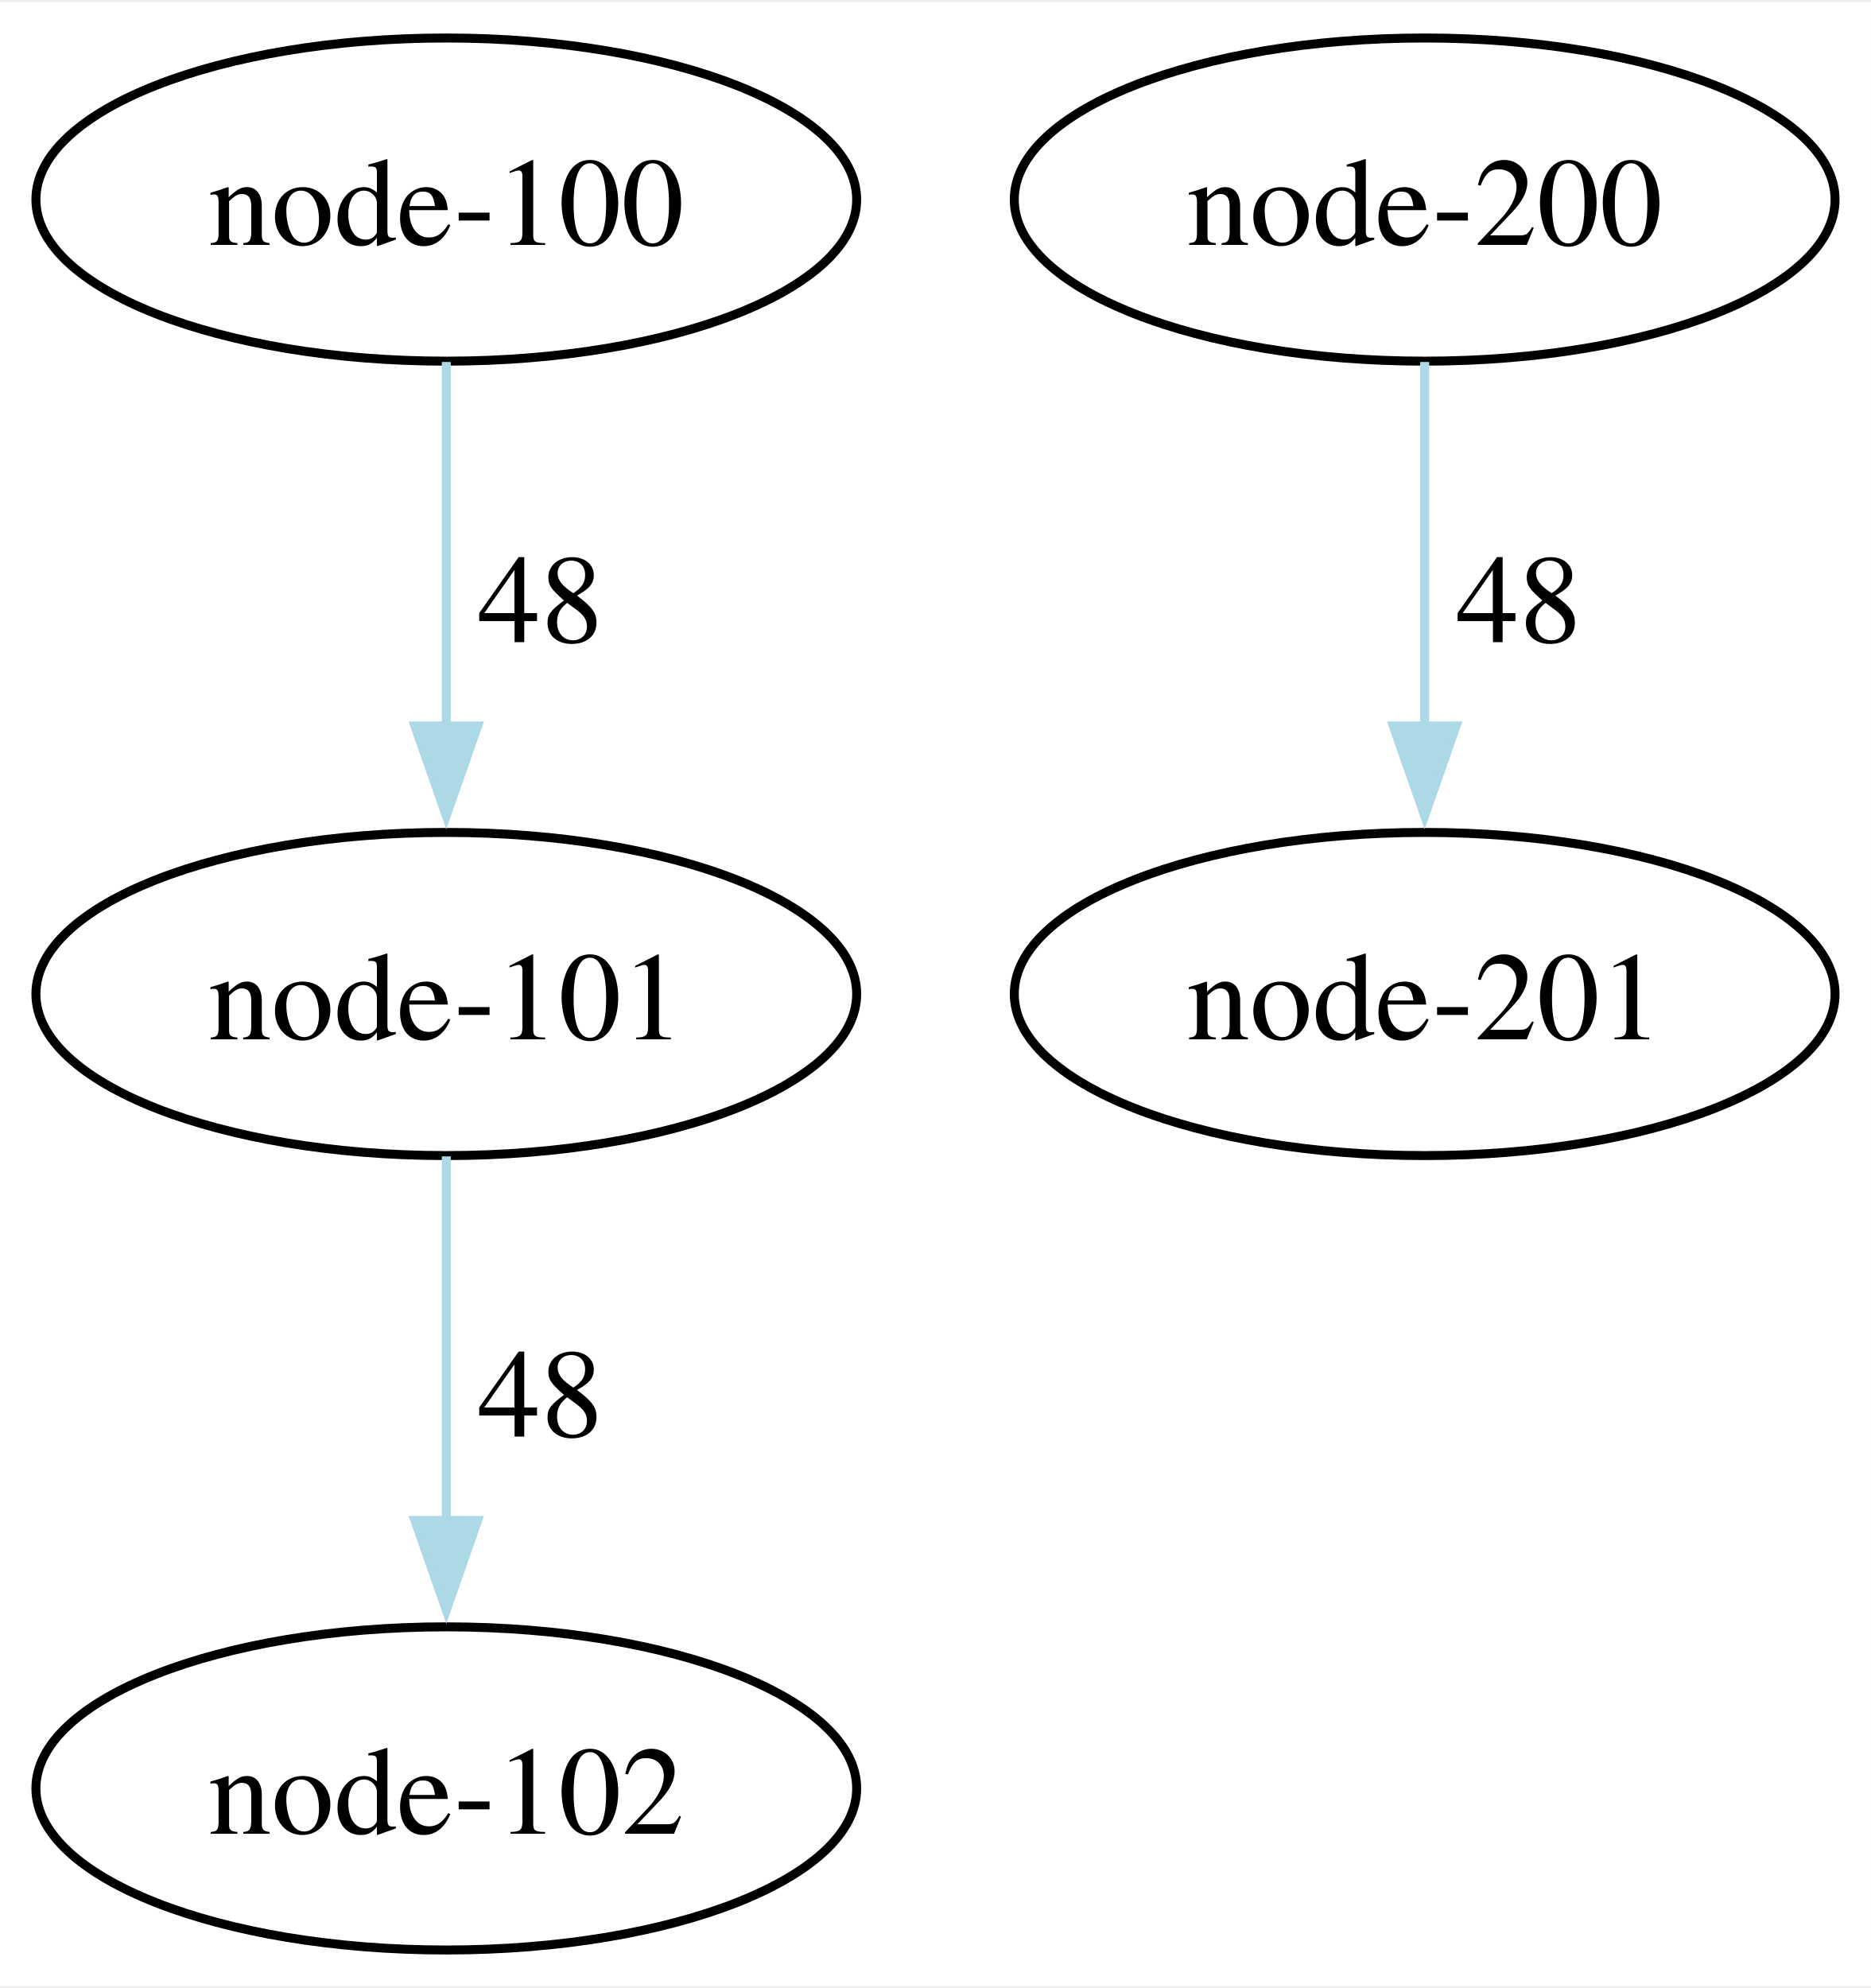
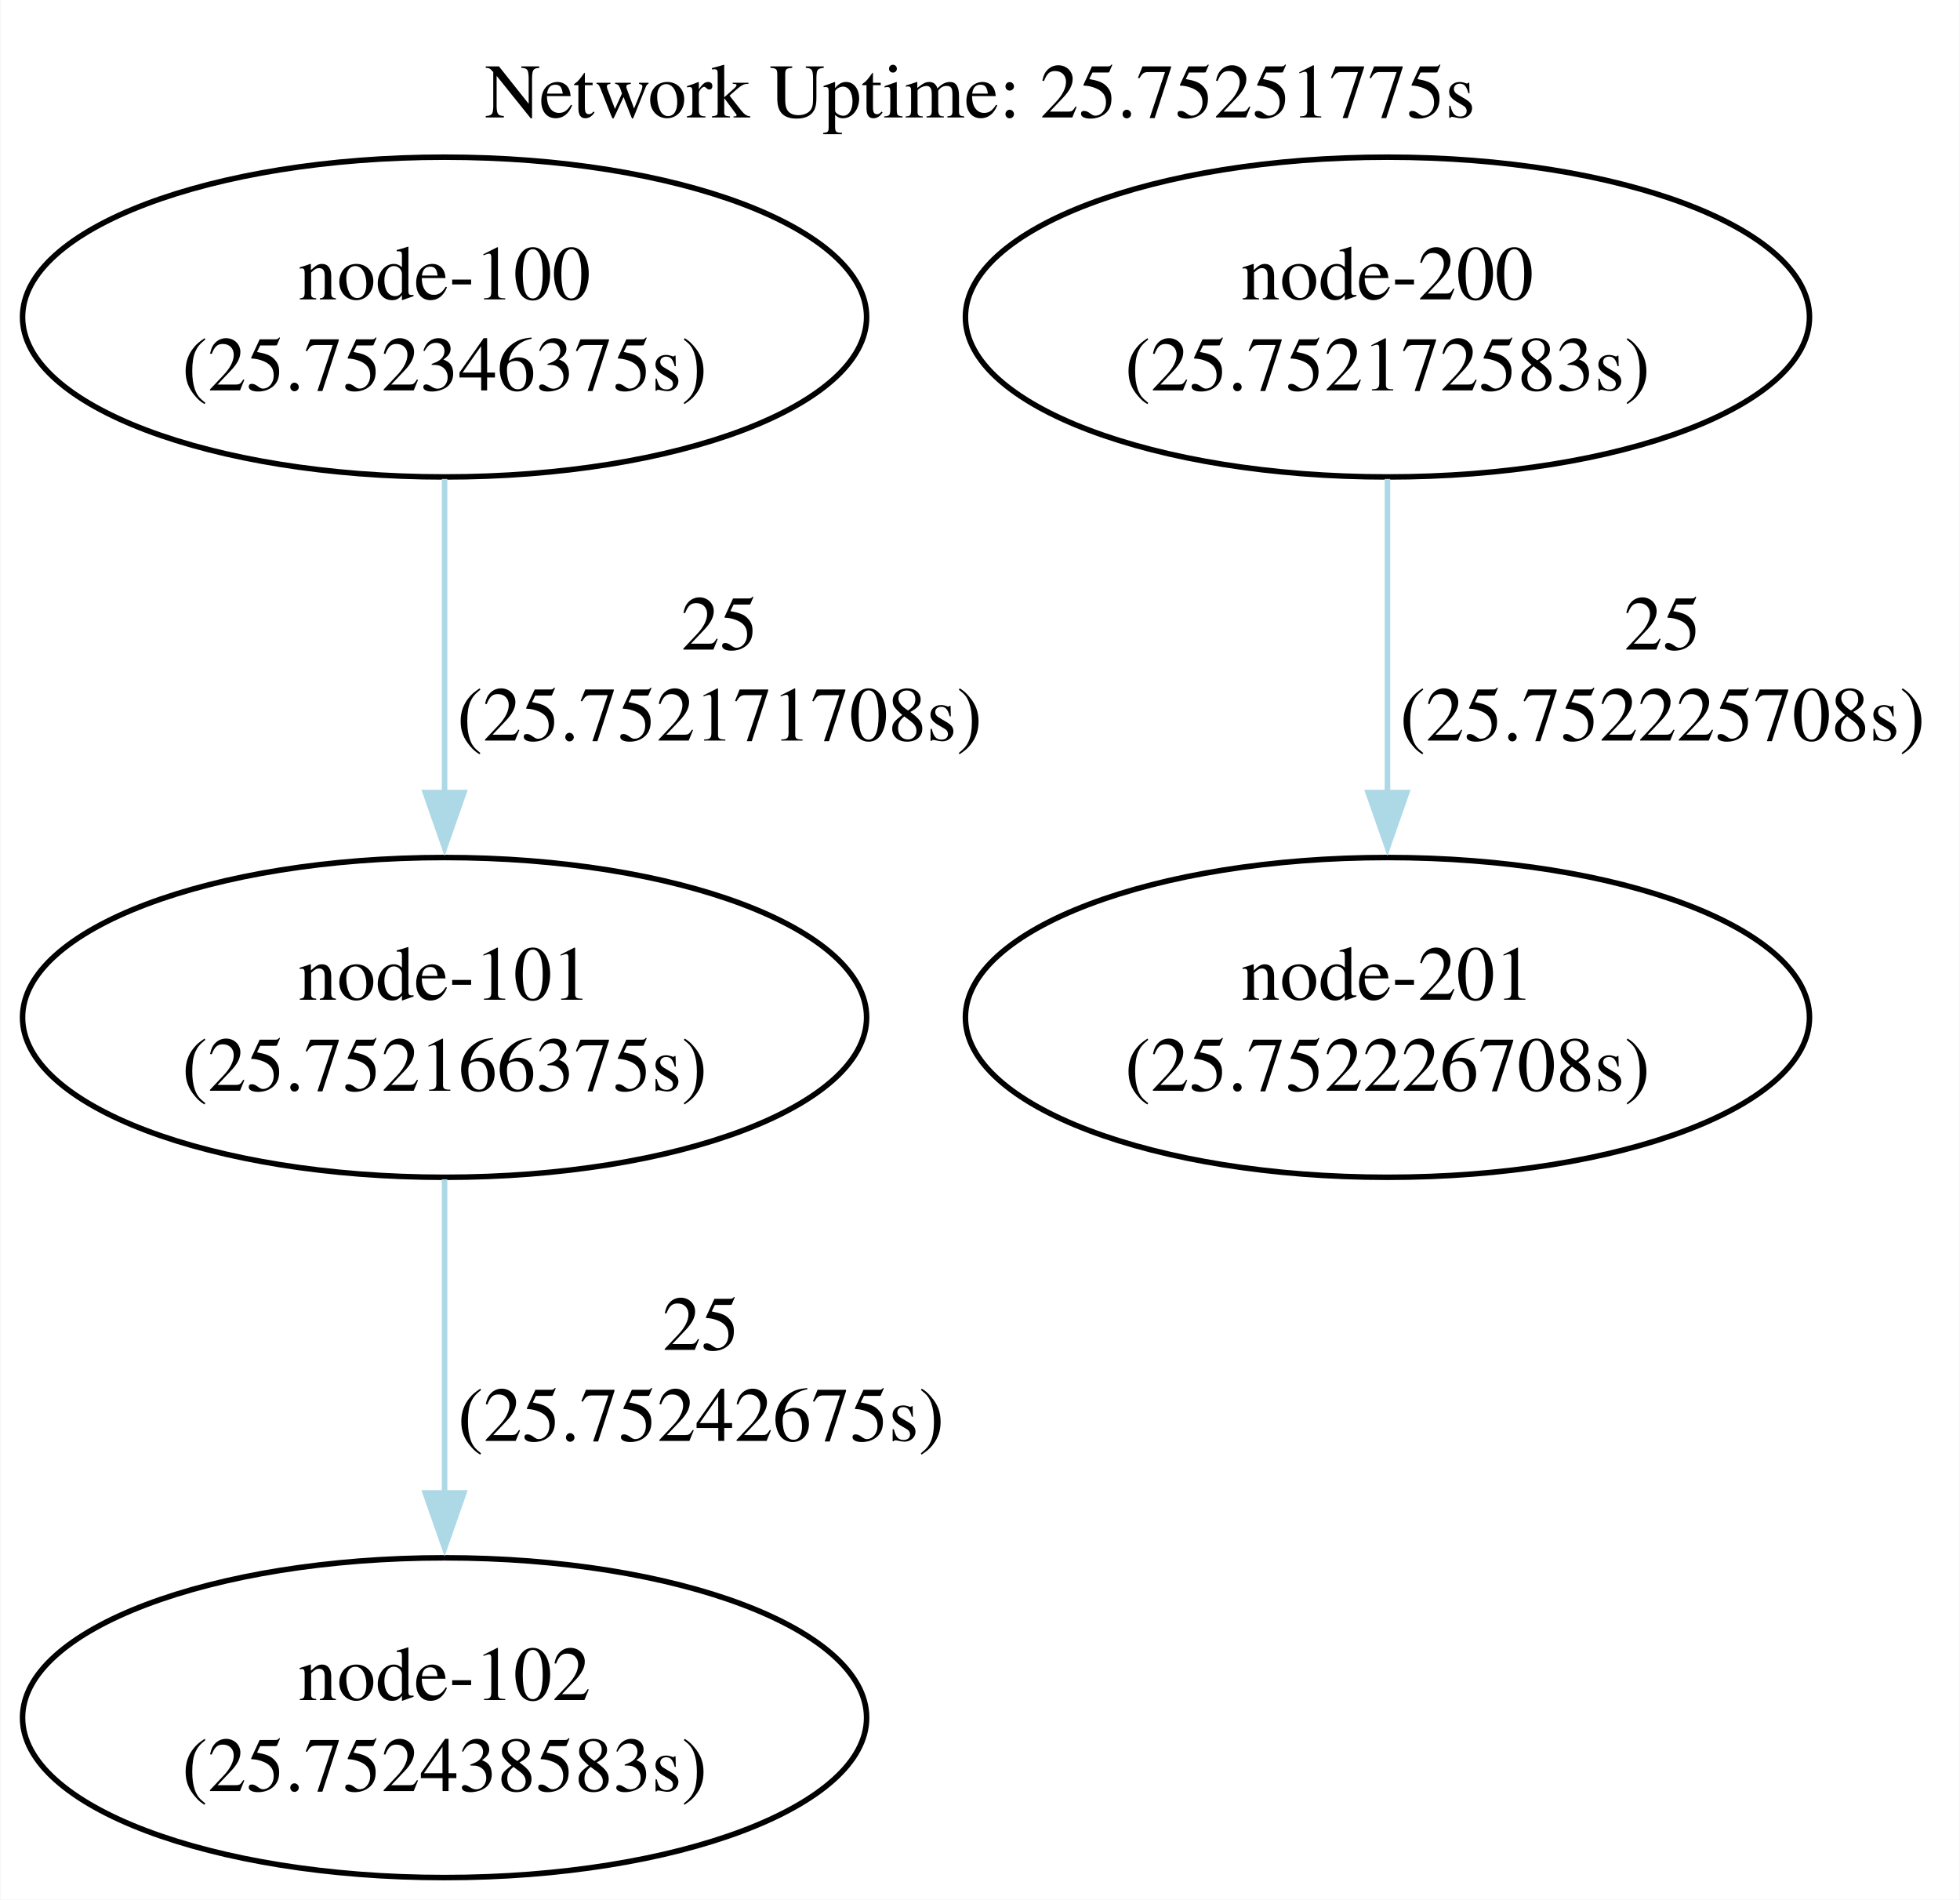
- <svg xmlns="http://www.w3.org/2000/svg" width="208pt" height="221pt" viewBox="0.00 0.00 208.44 221.00">
-   <g id="graph0" class="graph" transform="scale(1 1) rotate(0) translate(4 217)">
-     <polygon fill="white" stroke="none" points="-4,4 -4,-217 204.44,-217 204.44,4 -4,4" />
+ <svg xmlns="http://www.w3.org/2000/svg" width="355pt" height="344pt" viewBox="0.00 0.00 355.29 344.45">
+   <g id="graph0" class="graph" transform="scale(1 1) rotate(0) translate(4 340.45)">
+     <polygon fill="white" stroke="none" points="-4,4 -4,-340.45 351.29,-340.45 351.29,4 -4,4" />
+     <text text-anchor="middle" x="173.65" y="-319.15" font-family="Times,serif" font-size="14.00">Network Uptime: 25.75251775s</text>
    <g id="node1" class="node">
-       <ellipse fill="none" stroke="black" cx="45.72" cy="-195" rx="45.72" ry="18" />
-       <text text-anchor="middle" x="45.72" y="-189.95" font-family="Times,serif" font-size="14.00">node-100</text>
+       <ellipse fill="none" stroke="black" cx="76.54" cy="-282.96" rx="76.54" ry="28.99" />
+       <text text-anchor="middle" x="76.54" y="-286.16" font-family="Times,serif" font-size="14.00">node-100</text>
+       <text text-anchor="middle" x="76.54" y="-269.66" font-family="Times,serif" font-size="14.00">(25.752346375s)</text>
    </g>
    <g id="node2" class="node">
-       <ellipse fill="none" stroke="black" cx="45.72" cy="-106.5" rx="45.72" ry="18" />
-       <text text-anchor="middle" x="45.72" y="-101.45" font-family="Times,serif" font-size="14.00">node-101</text>
+       <ellipse fill="none" stroke="black" cx="76.54" cy="-155.97" rx="76.54" ry="28.99" />
+       <text text-anchor="middle" x="76.54" y="-159.17" font-family="Times,serif" font-size="14.00">node-101</text>
+       <text text-anchor="middle" x="76.54" y="-142.67" font-family="Times,serif" font-size="14.00">(25.752166375s)</text>
+     </g>
+     <g id="edge3" class="edge">
+       <path fill="none" stroke="lightblue" d="M76.54,-253.6C76.54,-236.74 76.54,-215.1 76.54,-196.57" />
+       <polygon fill="lightblue" stroke="lightblue" points="80.04,-196.74 76.54,-186.74 73.04,-196.74 80.04,-196.74" />
+       <text text-anchor="middle" x="126.42" y="-222.67" font-family="Times,serif" font-size="14.00">25</text>
+       <text text-anchor="middle" x="126.42" y="-206.17" font-family="Times,serif" font-size="14.00">  (25.752171708s)</text>
+     </g>
+     <g id="node3" class="node">
+       <ellipse fill="none" stroke="black" cx="76.54" cy="-28.99" rx="76.54" ry="28.99" />
+       <text text-anchor="middle" x="76.54" y="-32.19" font-family="Times,serif" font-size="14.00">node-102</text>
+       <text text-anchor="middle" x="76.54" y="-15.69" font-family="Times,serif" font-size="14.00">(25.752438583s)</text>
    </g>
    <g id="edge1" class="edge">
-       <path fill="none" stroke="lightblue" d="M45.72,-176.91C45.72,-165.26 45.72,-149.55 45.72,-136.02" />
-       <polygon fill="lightblue" stroke="lightblue" points="49.22,-136.36 45.72,-126.36 42.22,-136.36 49.22,-136.36" />
-       <text text-anchor="middle" x="56.22" y="-145.7" font-family="Times,serif" font-size="14.00">  48</text>
+       <path fill="none" stroke="lightblue" d="M76.54,-126.61C76.54,-109.75 76.54,-88.12 76.54,-69.59" />
+       <polygon fill="lightblue" stroke="lightblue" points="80.04,-69.75 76.54,-59.75 73.04,-69.75 80.04,-69.75" />
+       <text text-anchor="middle" x="123.04" y="-95.68" font-family="Times,serif" font-size="14.00">25</text>
+       <text text-anchor="middle" x="123.04" y="-79.18" font-family="Times,serif" font-size="14.00">  (25.75242675s)</text>
    </g>
-     <g id="node3" class="node">
-       <ellipse fill="none" stroke="black" cx="45.72" cy="-18" rx="45.72" ry="18" />
-       <text text-anchor="middle" x="45.72" y="-12.95" font-family="Times,serif" font-size="14.00">node-102</text>
+     <g id="node4" class="node">
+       <ellipse fill="none" stroke="black" cx="247.54" cy="-282.96" rx="76.54" ry="28.99" />
+       <text text-anchor="middle" x="247.54" y="-286.16" font-family="Times,serif" font-size="14.00">node-200</text>
+       <text text-anchor="middle" x="247.54" y="-269.66" font-family="Times,serif" font-size="14.00">(25.752172583s)</text>
+     </g>
+     <g id="node5" class="node">
+       <ellipse fill="none" stroke="black" cx="247.54" cy="-155.97" rx="76.54" ry="28.99" />
+       <text text-anchor="middle" x="247.54" y="-159.17" font-family="Times,serif" font-size="14.00">node-201</text>
+       <text text-anchor="middle" x="247.54" y="-142.67" font-family="Times,serif" font-size="14.00">(25.752226708s)</text>
    </g>
    <g id="edge2" class="edge">
-       <path fill="none" stroke="lightblue" d="M45.72,-88.41C45.72,-76.76 45.72,-61.05 45.72,-47.52" />
-       <polygon fill="lightblue" stroke="lightblue" points="49.22,-47.86 45.72,-37.86 42.22,-47.86 49.22,-47.86" />
-       <text text-anchor="middle" x="56.22" y="-57.2" font-family="Times,serif" font-size="14.00">  48</text>
-     </g>
-     <g id="node4" class="node">
-       <ellipse fill="none" stroke="black" cx="154.72" cy="-195" rx="45.72" ry="18" />
-       <text text-anchor="middle" x="154.72" y="-189.95" font-family="Times,serif" font-size="14.00">node-200</text>
-     </g>
-     <g id="node5" class="node">
-       <ellipse fill="none" stroke="black" cx="154.72" cy="-106.5" rx="45.72" ry="18" />
-       <text text-anchor="middle" x="154.72" y="-101.45" font-family="Times,serif" font-size="14.00">node-201</text>
-     </g>
-     <g id="edge3" class="edge">
-       <path fill="none" stroke="lightblue" d="M154.72,-176.91C154.72,-165.26 154.72,-149.55 154.72,-136.02" />
-       <polygon fill="lightblue" stroke="lightblue" points="158.22,-136.36 154.72,-126.36 151.22,-136.36 158.22,-136.36" />
-       <text text-anchor="middle" x="165.22" y="-145.7" font-family="Times,serif" font-size="14.00">  48</text>
+       <path fill="none" stroke="lightblue" d="M247.54,-253.6C247.54,-236.74 247.54,-215.1 247.54,-196.57" />
+       <polygon fill="lightblue" stroke="lightblue" points="251.04,-196.74 247.54,-186.74 244.04,-196.74 251.04,-196.74" />
+       <text text-anchor="middle" x="297.42" y="-222.67" font-family="Times,serif" font-size="14.00">25</text>
+       <text text-anchor="middle" x="297.42" y="-206.17" font-family="Times,serif" font-size="14.00">  (25.752225708s)</text>
    </g>
  </g>
</svg>
